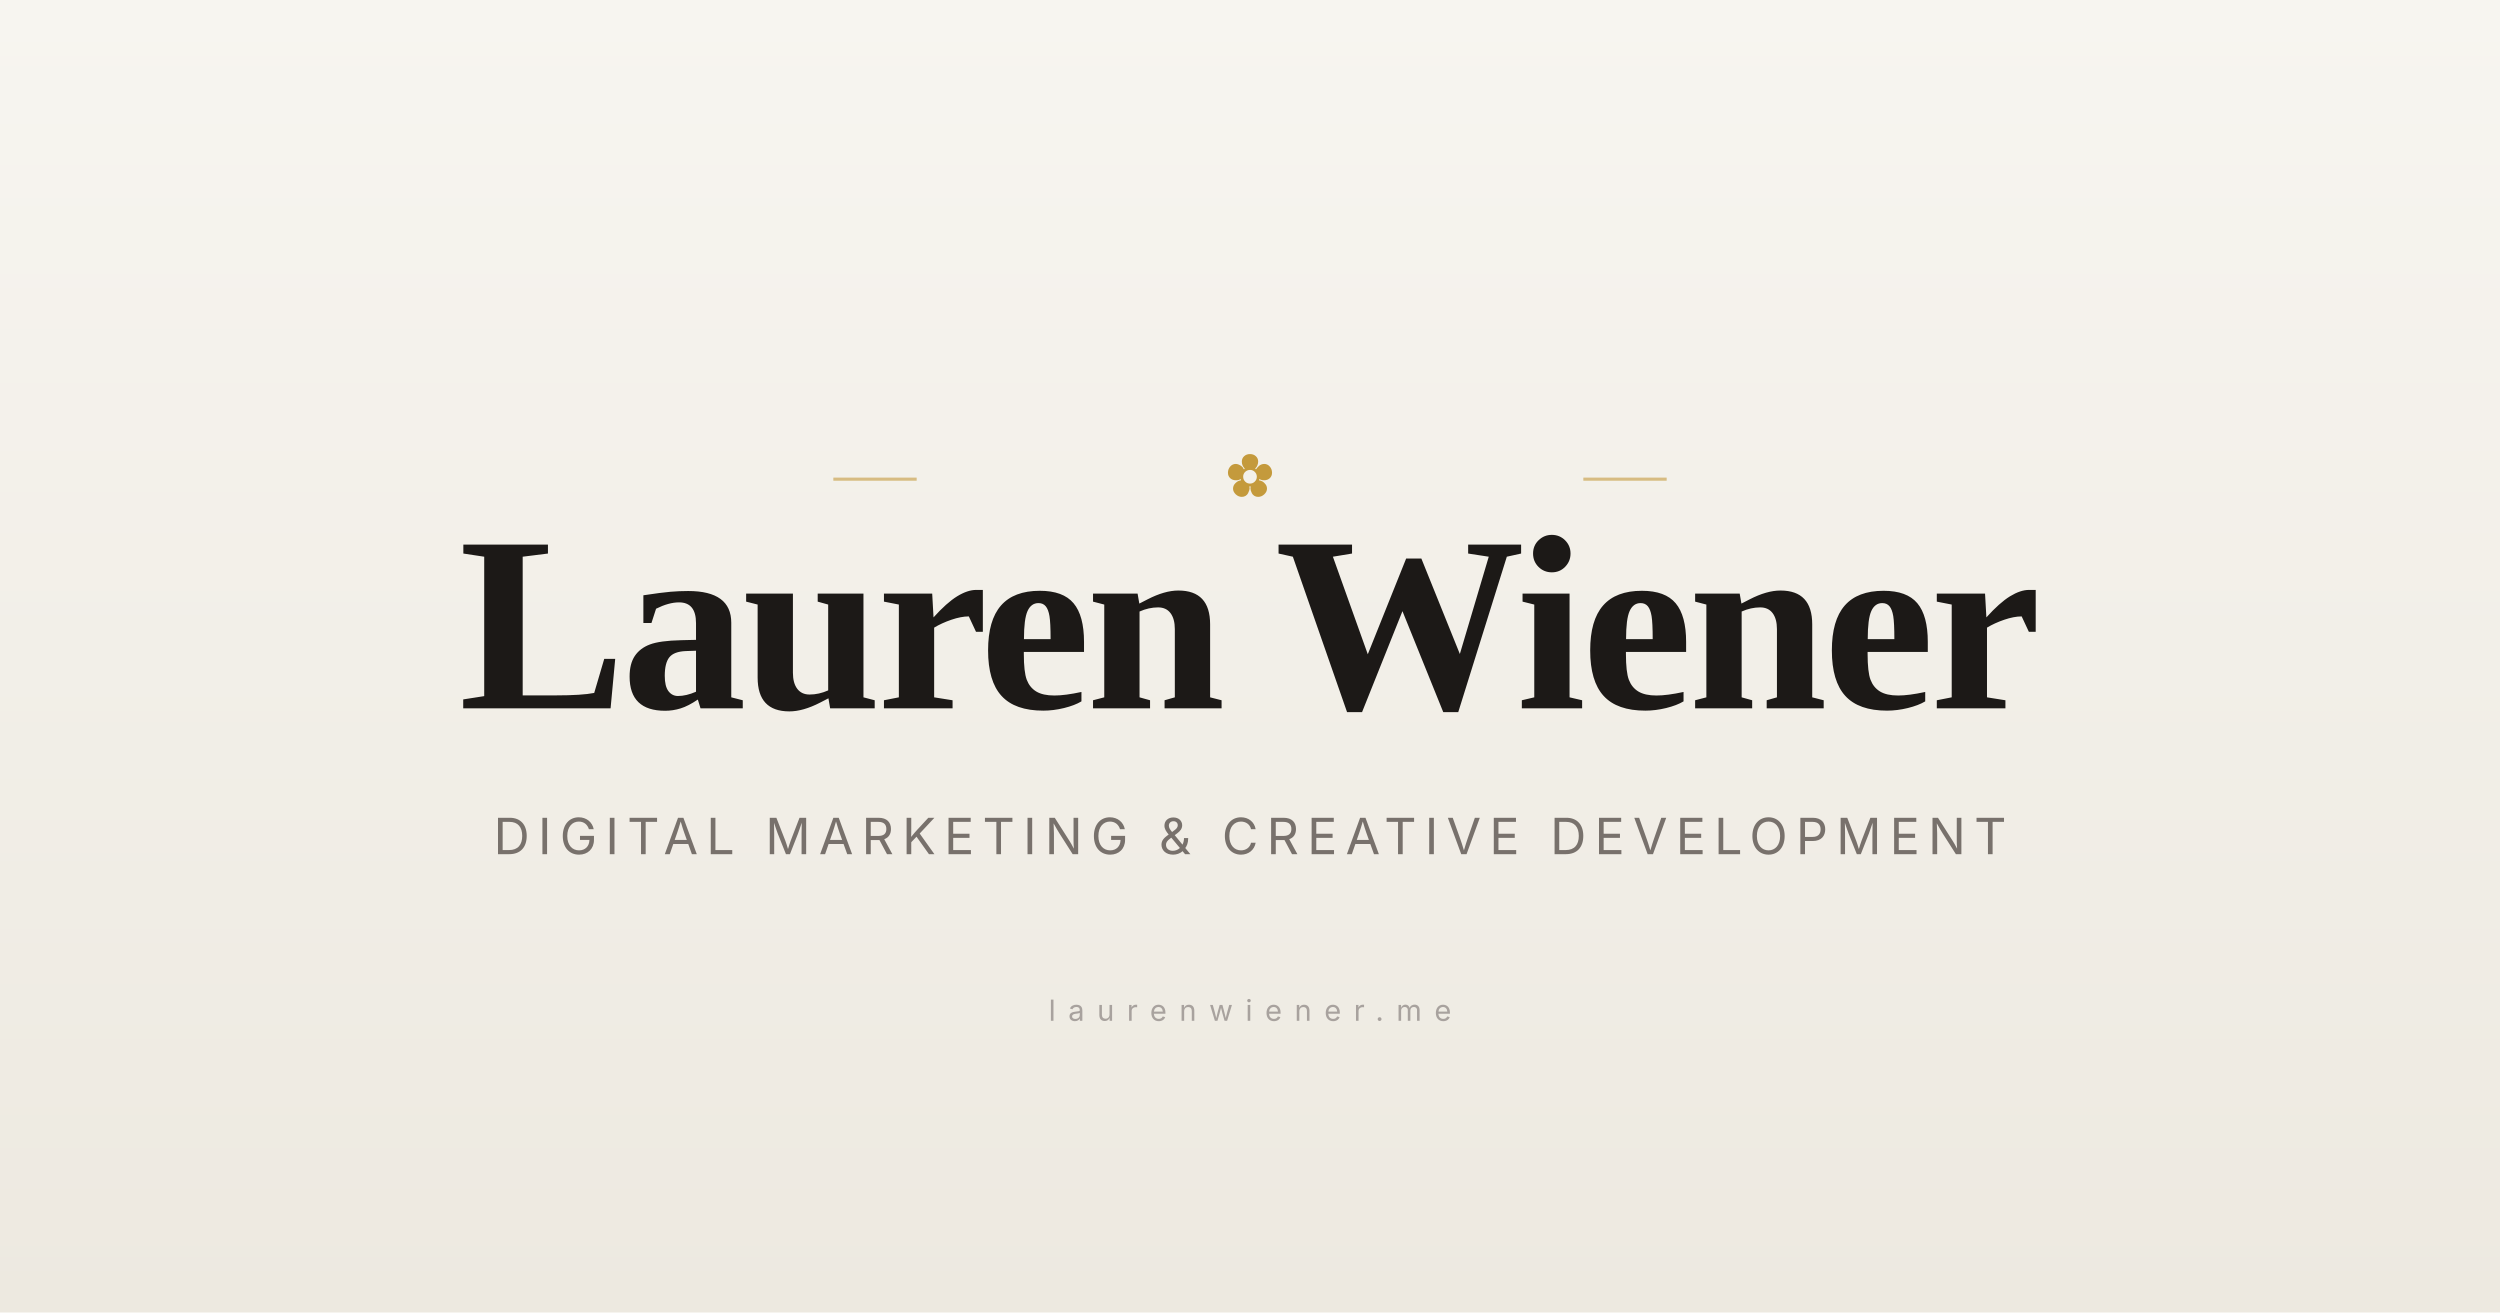
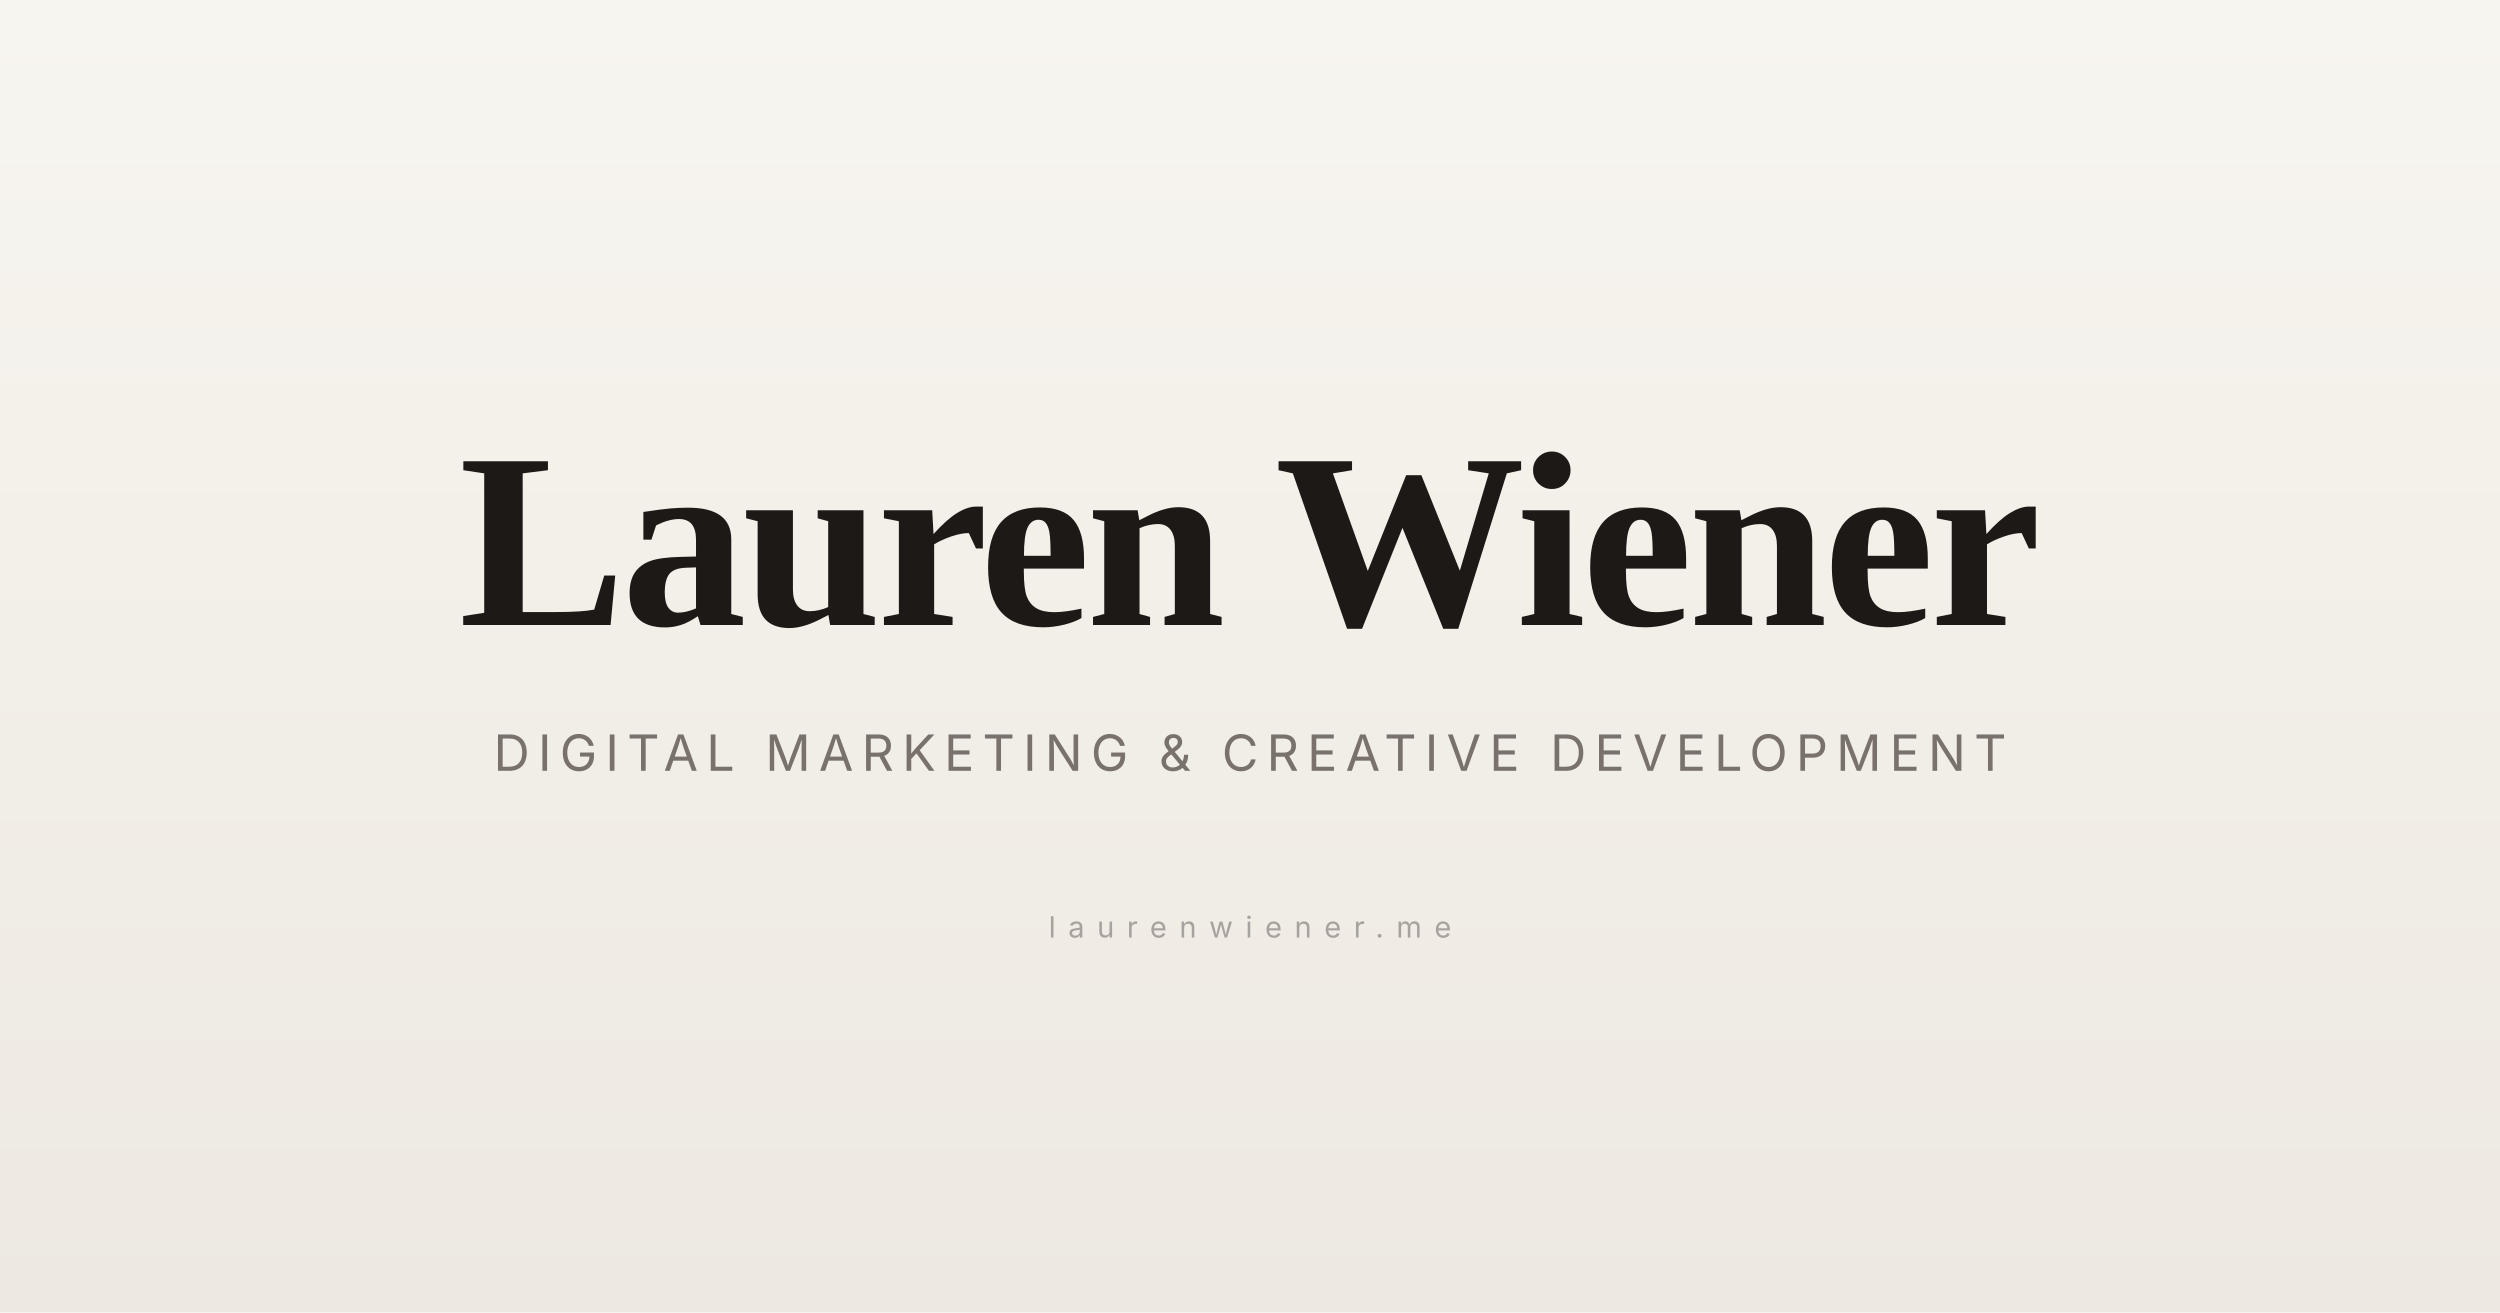
<svg xmlns="http://www.w3.org/2000/svg" width="1200" height="630" viewBox="0 0 1200 630">
  <defs>
    <linearGradient id="bg" x1="0" y1="0" x2="0" y2="1">
      <stop offset="0%" stop-color="#f7f5f0" />
      <stop offset="100%" stop-color="#ede9e0" />
    </linearGradient>
  </defs>
  <rect width="1200" height="630" fill="url(#bg)" />
-   <line x1="400" y1="230" x2="440" y2="230" stroke="#c49a3c" stroke-width="1.5" opacity="0.6" />
-   <line x1="760" y1="230" x2="800" y2="230" stroke="#c49a3c" stroke-width="1.5" opacity="0.6" />
-   <text x="600" y="238" text-anchor="middle" font-family="Georgia, serif" font-size="28" fill="#c49a3c">✿</text>
-   <text x="600" y="340" text-anchor="middle" font-family="Georgia, 'Times New Roman', serif" font-size="120" font-weight="bold" fill="#1c1917" letter-spacing="-2">Lauren Wiener</text>
-   <text x="600" y="410" text-anchor="middle" font-family="Inter, Arial, sans-serif" font-size="24" font-weight="400" fill="#78716c" letter-spacing="4">DIGITAL MARKETING &amp; CREATIVE DEVELOPMENT</text>
-   <text x="600" y="490" text-anchor="middle" font-family="Inter, Arial, sans-serif" font-size="14" font-weight="400" fill="#a8a29e" letter-spacing="6">laurenwiener.me</text>
+   <text x="600" y="300" text-anchor="middle" font-family="Georgia, 'Times New Roman', serif" font-size="120" font-weight="bold" fill="#1c1917" letter-spacing="-2">Lauren Wiener</text>
+   <text x="600" y="370" text-anchor="middle" font-family="Inter, Arial, sans-serif" font-size="24" font-weight="400" fill="#78716c" letter-spacing="4">DIGITAL MARKETING &amp; CREATIVE DEVELOPMENT</text>
+   <text x="600" y="450" text-anchor="middle" font-family="Inter, Arial, sans-serif" font-size="14" font-weight="400" fill="#a8a29e" letter-spacing="6">laurenwiener.me</text>
</svg>
